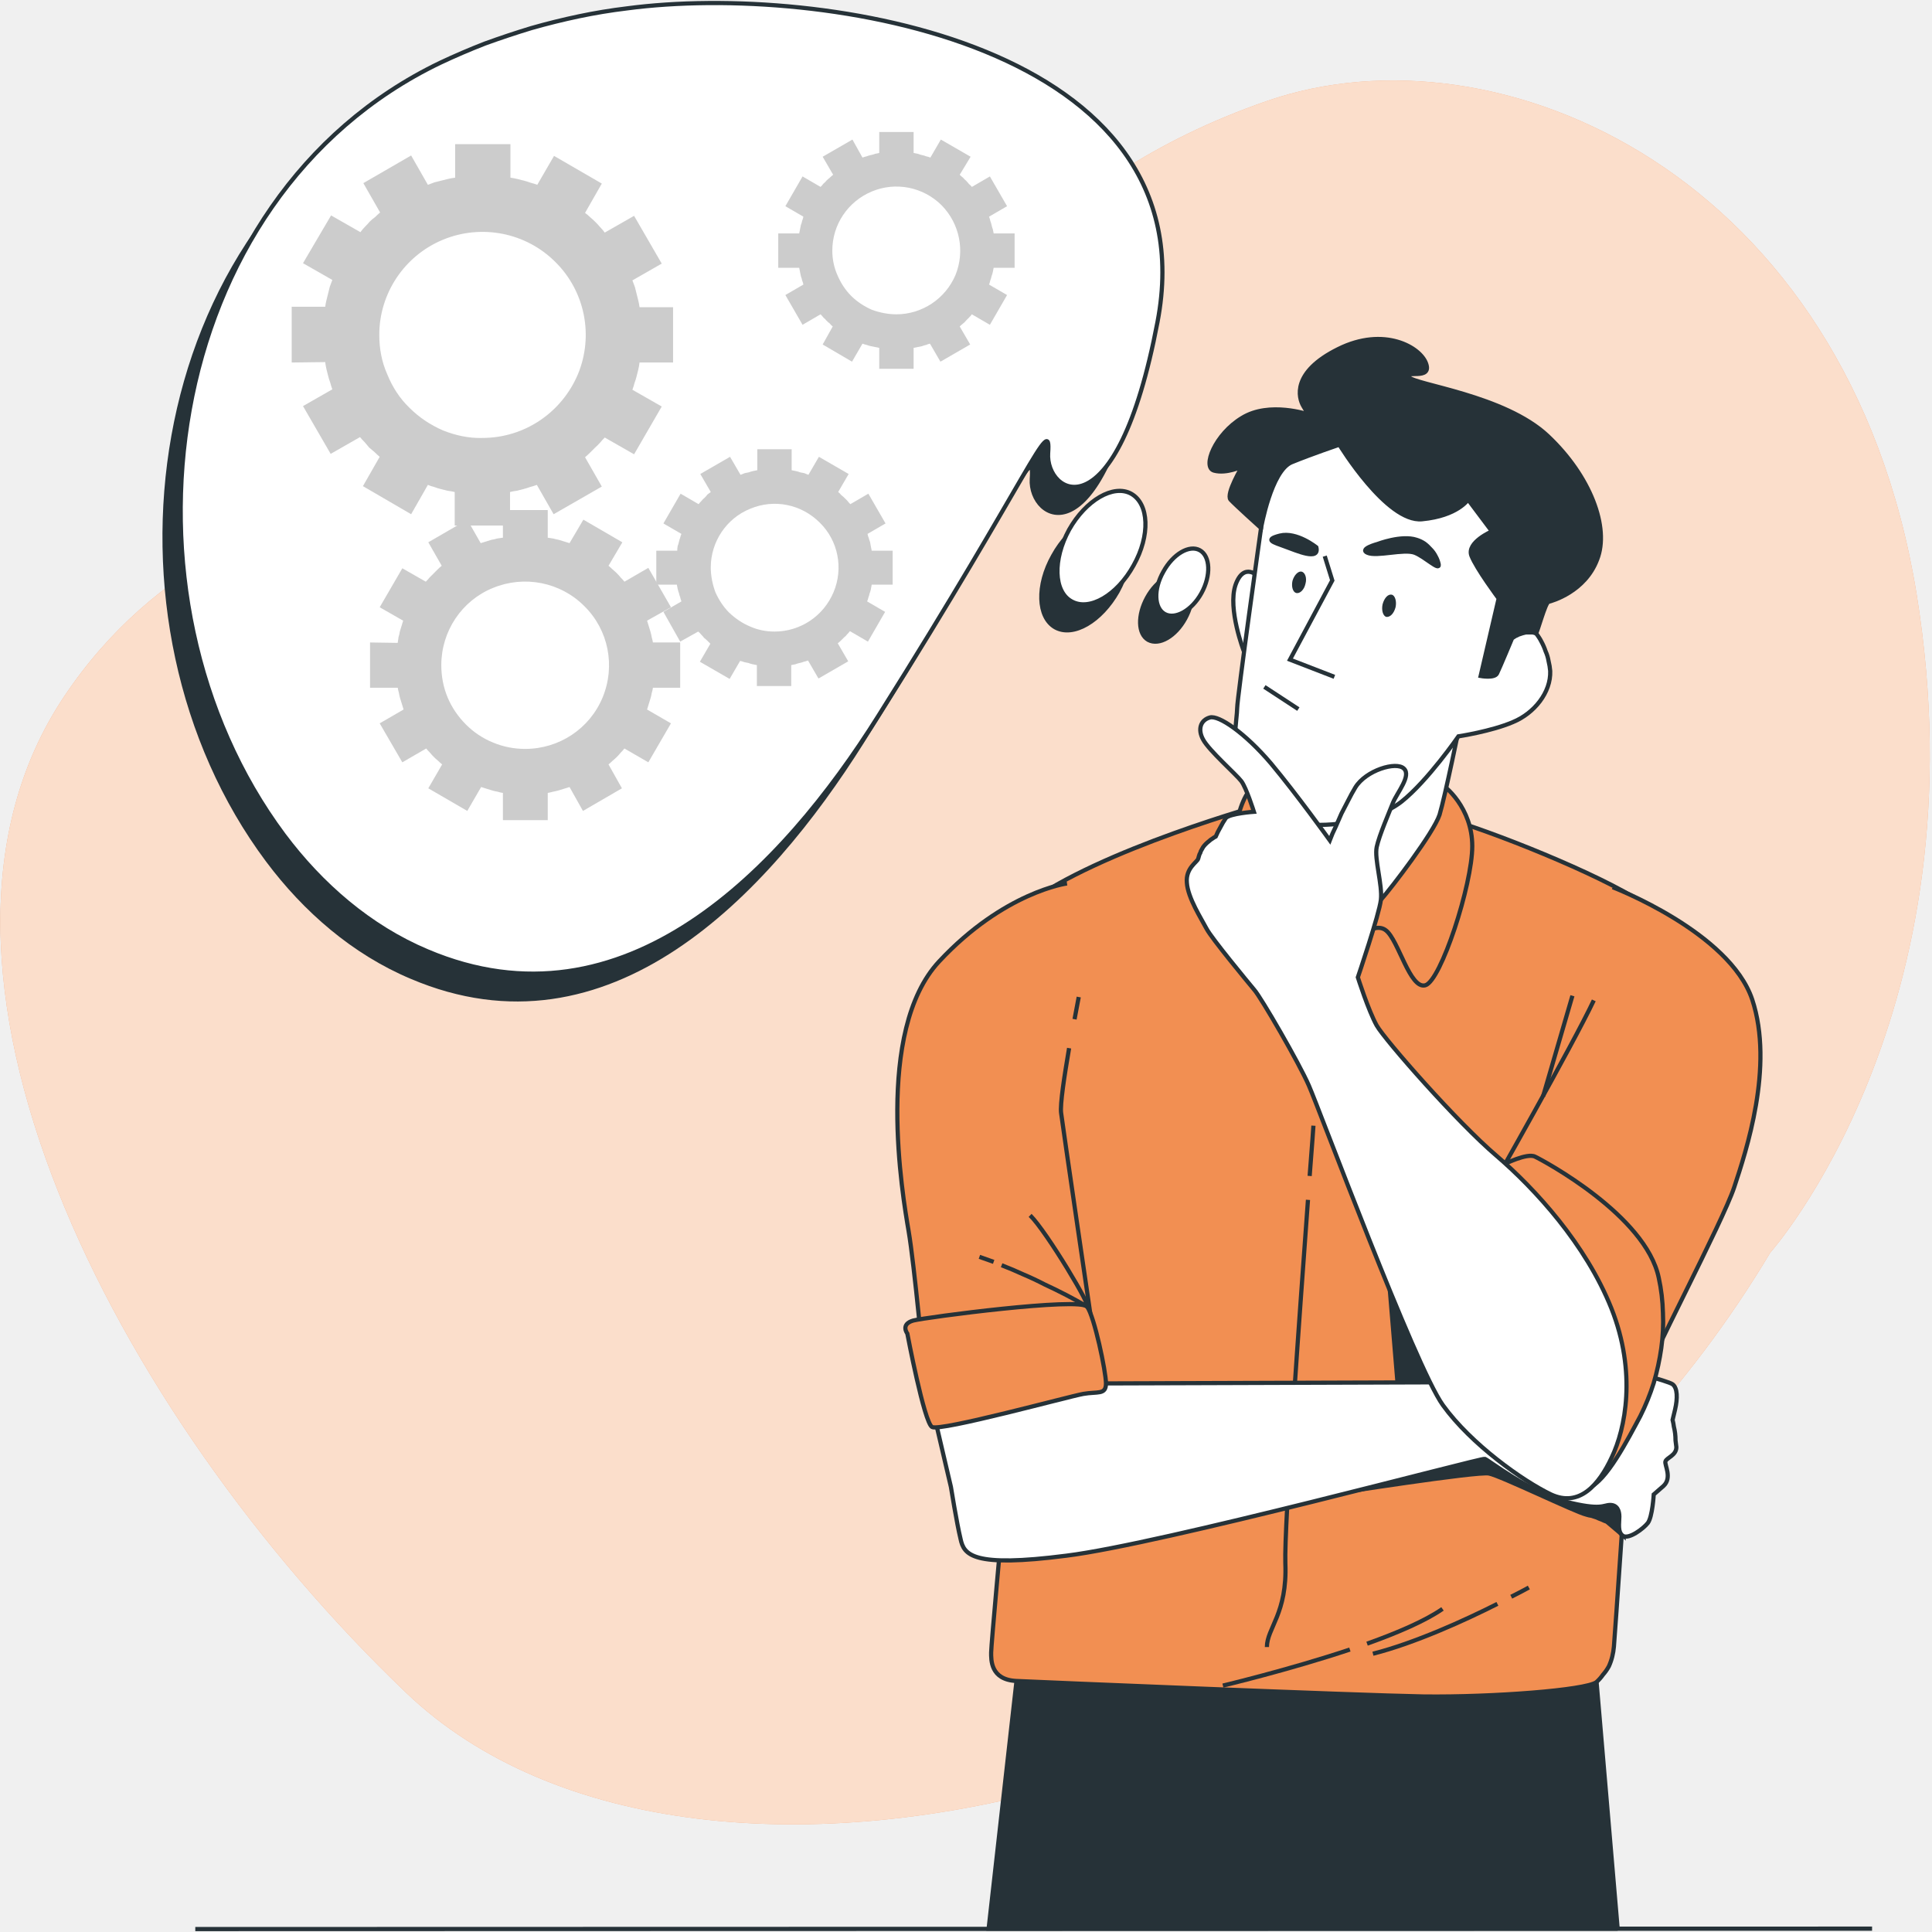
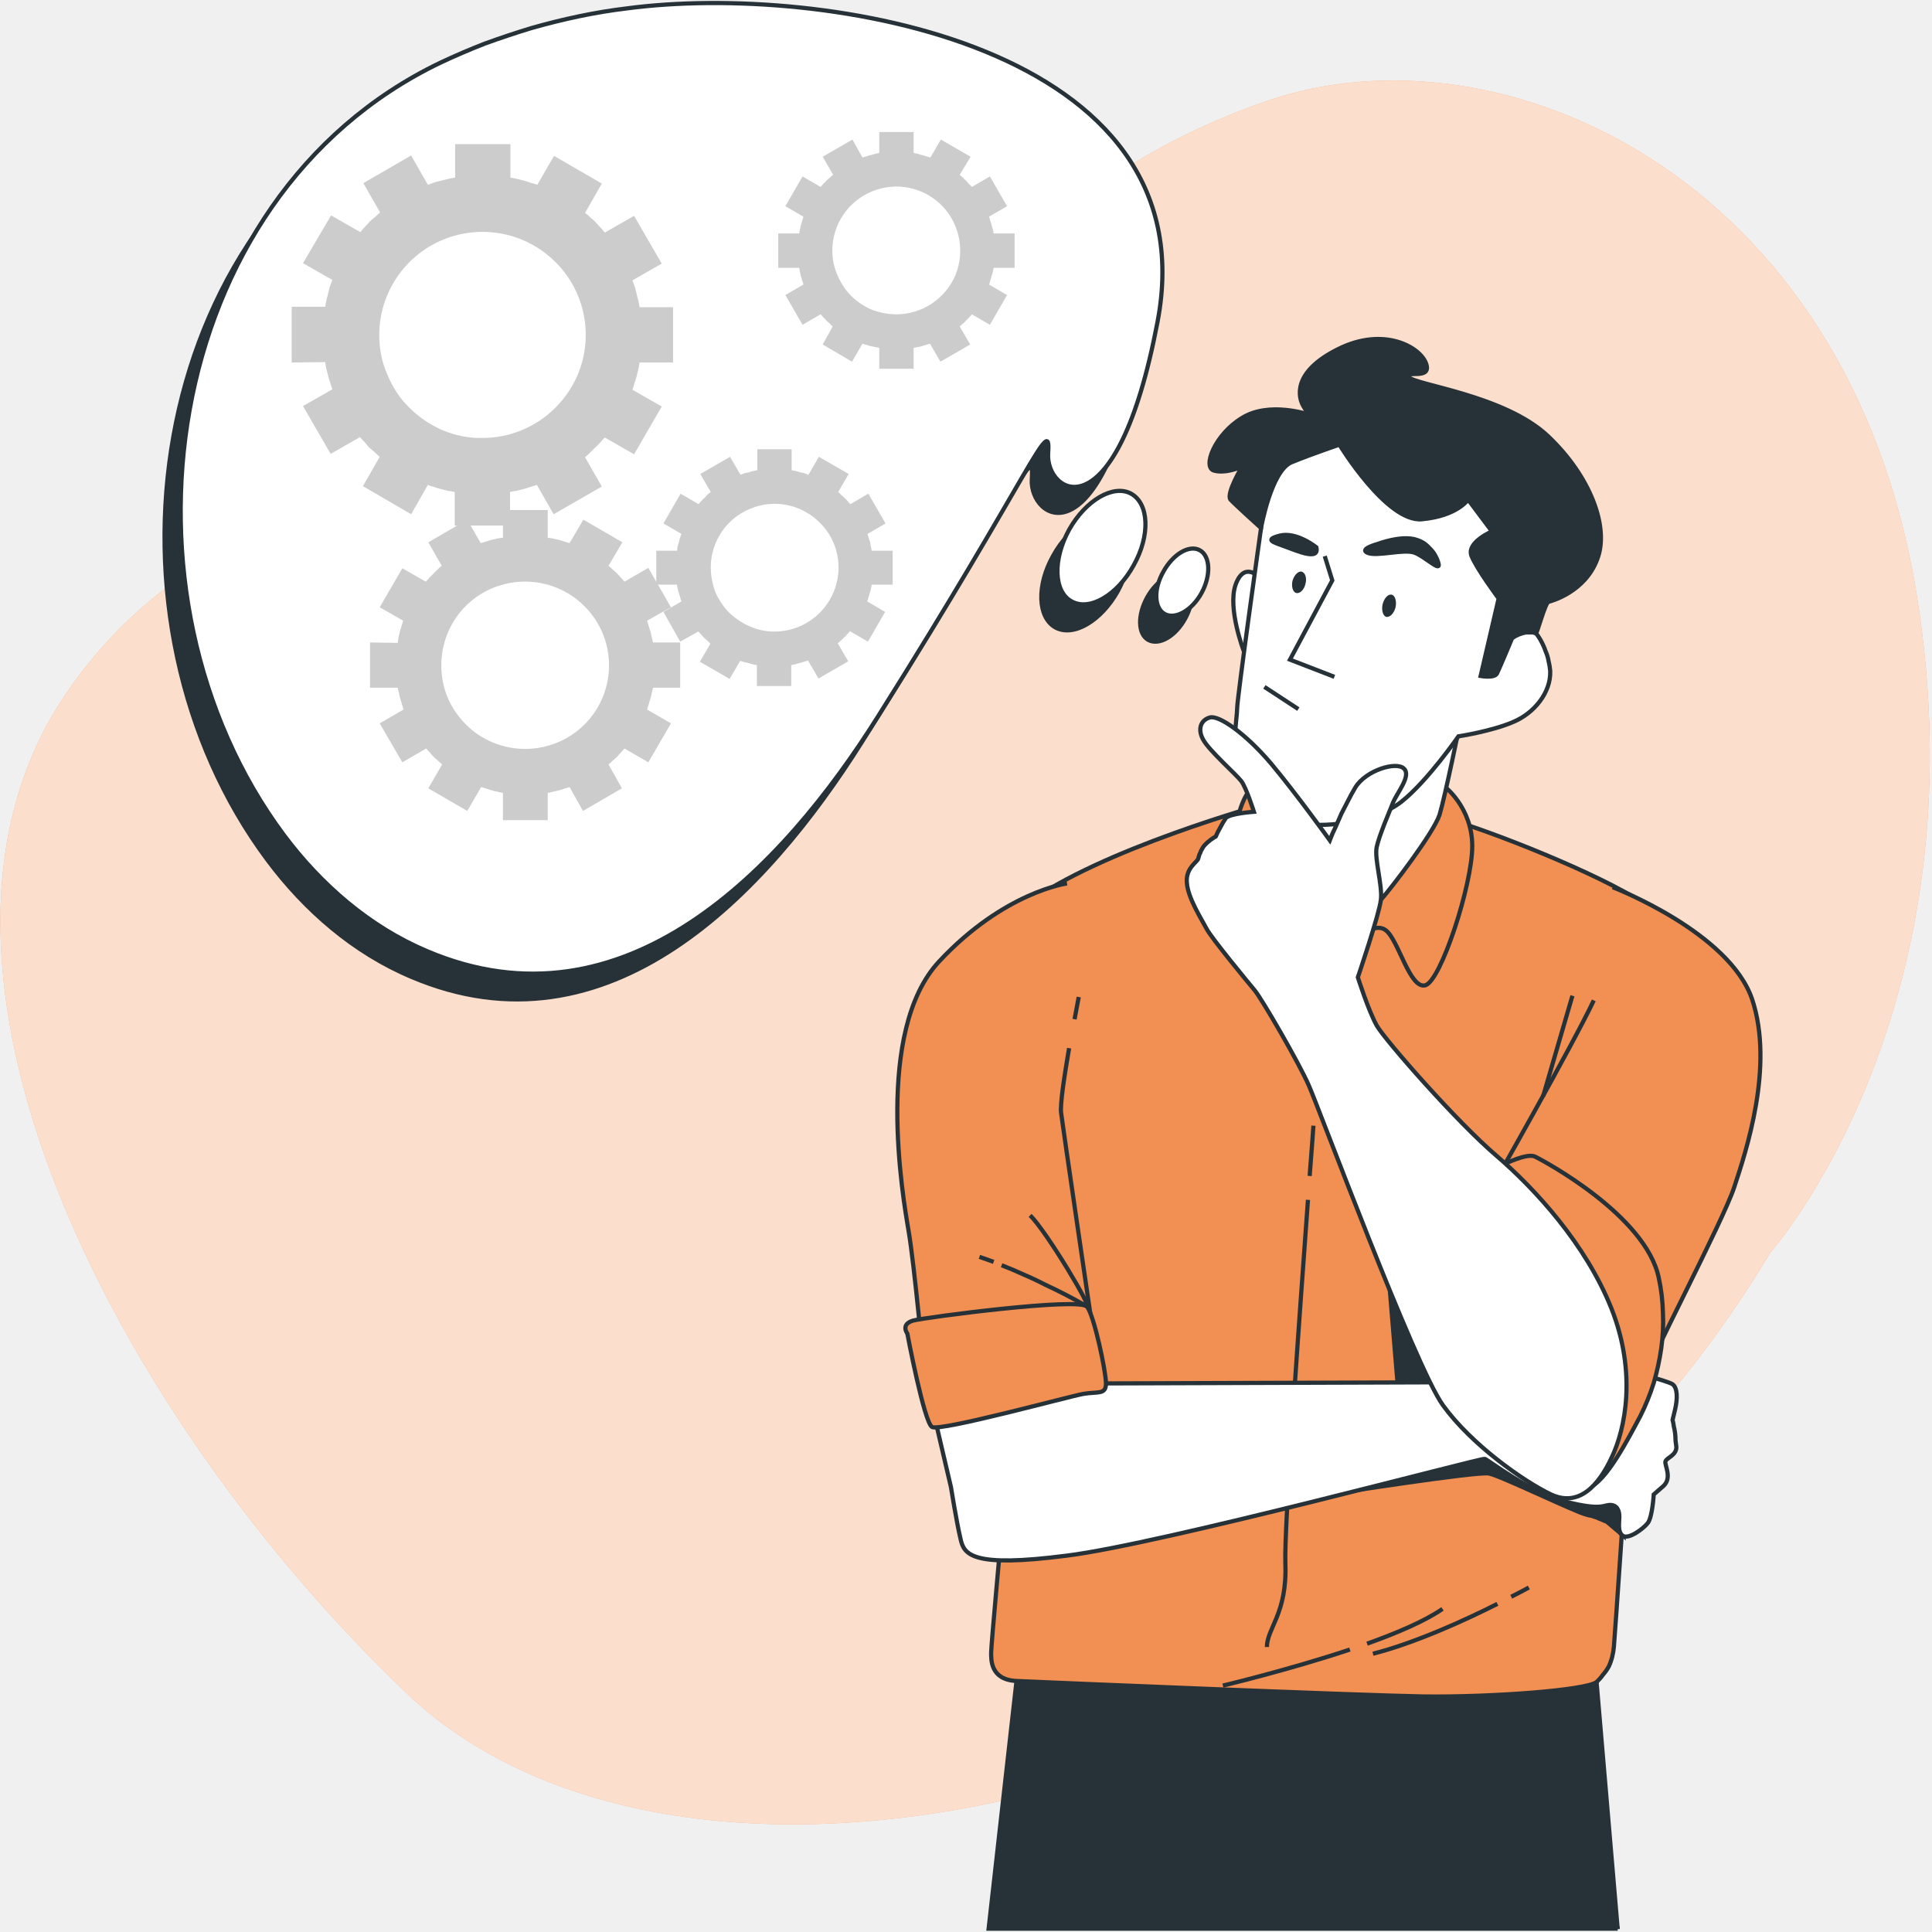
<svg xmlns="http://www.w3.org/2000/svg" version="1.2" viewBox="0 0 461 461" width="461" height="461">
  <style>
		.s0 { fill: #f28f52 } 
		.s1 { opacity: .7;fill: #ffffff } 
- 		.s2 { fill: none;stroke: #263238;stroke-miterlimit:10 } 
- 		.s3 { fill: #263238;stroke: #263238;stroke-miterlimit:10 } 
- 		.s4 { fill: #f28f52;stroke: #263238;stroke-miterlimit:10 } 
+ 		.s2 { fill: #263238;stroke: #263238;stroke-miterlimit:10 } 
+ 		.s3 { fill: #f28f52;stroke: #263238;stroke-miterlimit:10 } 
+ 		.s4 { fill: none;stroke: #263238;stroke-miterlimit:10 } 
		.s5 { fill: #ffffff;stroke: #263238;stroke-miterlimit:10 } 
		.s6 { fill: #263238 } 
		.s7 { fill: #cccccc } 
	</style>
-   <g id="freepik--background-simple--inject-582">
+   <g id="freepik--background-simple--inject-949">
    <path class="s0" d="m422.4 298.9c0 0 51.1-57.4 34.9-157.3-16.3-99.9-99.7-136.7-155-117.5-55.4 19.2-67.9 52.7-113 71.9-45.2 19.1-131.1 6-174 70.2-43 64.3 11.8 170.9 81.6 237.7 69.8 66.8 247.9 24.9 325.5-105z" />
    <path class="s1" d="m422.4 298.9c0 0 51.1-57.4 34.9-157.3-16.3-99.9-99.7-136.7-155-117.5-55.4 19.2-67.9 52.7-113 71.9-45.2 19.1-131.1 6-174 70.2-43 64.3 11.8 170.9 81.6 237.7 69.8 66.8 247.9 24.9 325.5-105z" />
  </g>
-   <g id="freepik--Line--inject-582">
-     <path class="s2" d="m46.6 460.3l400.1-0.1" />
-   </g>
-   <g id="freepik--Character--inject-582">
-     <path class="s3" d="m386 460.3l-5.7-66.7h-136.9l-7.5 66.6h150.1z" />
-     <path class="s4" d="m302.2 191.7c0 0-40 11-57.5 24.2-17.5 13.3-29.6 26.8-26.8 52.4 2.9 25.7 21.2 95.9 21.2 95.9 0 0-2.6 28.4-2.6 30.1 0 1.7-0.2 6.5 6 6.8 6.2 0.3 80.6 3.4 97.2 3.7 16.6 0.2 38.6-1.5 41.2-3.4q0.9-0.8 1.6-1.8 0.8-0.9 1.4-2 0.5-1.1 0.8-2.3 0.3-1.2 0.4-2.4c0.3-3.4 3.1-44.8 3.1-44.8l0.3-18.6c0 0 18.3-60.9 19.4-80.6 1.1-19.7-6.2-26.2-14.4-32.4-8.1-6.2-33.6-16.7-47.3-20.9-13.8-4.1-44-3.9-44-3.9z" />
-     <path fill-rule="evenodd" class="s2" d="m312.1 286.3c-2 27.4-5.7 78-5.4 86.7 0.5 12-4.4 15.5-4.4 20" />
-     <path fill-rule="evenodd" class="s2" d="m313.4 268.6c0 0-0.3 4.6-0.9 12" />
-     <path class="s3" d="m331.3 303.8l2.5 30.2 14.4-1-16.9-29.2z" />
-     <path class="s3" d="m317.7 356.5c0 0 35-5.5 37.6-4.9 2.7 0.5 20.6 9.2 23.2 9.8q0.6 0.2 1.3 0.3 0.6 0.2 1.2 0.4 0.6 0.3 1.2 0.5 0.6 0.3 1.2 0.5l3.9 3.3-1.3-9.9c0 0-5.2-6.4-16.8-11-11.6-4.6-17.4-2-20-1.2-2.6 0.9-31.5 12.2-31.5 12.2z" />
+   <g id="freepik--Character--inject-949">
+     <path fill-rule="evenodd" class="s2" d="m386 460.3l-5.7-66.7h-136.9l-7.5 66.6h150.1z" />
+     <path class="s3" d="m302.2 191.7c0 0-40 11-57.5 24.2-17.5 13.3-29.6 26.8-26.8 52.4 2.9 25.7 21.2 95.9 21.2 95.9 0 0-2.6 28.4-2.6 30.1 0 1.7-0.2 6.5 6 6.8 6.2 0.3 80.6 3.4 97.2 3.7 16.6 0.2 38.6-1.5 41.2-3.4q0.9-0.8 1.6-1.8 0.8-0.9 1.4-2 0.5-1.1 0.8-2.3 0.3-1.2 0.4-2.4c0.3-3.4 3.1-44.8 3.1-44.8l0.3-18.6c0 0 18.3-60.9 19.4-80.6 1.1-19.7-6.2-26.2-14.4-32.4-8.1-6.2-33.6-16.7-47.3-20.9-13.8-4.1-44-3.9-44-3.9z" />
+     <path class="s4" d="m312.1 286.3c-2 27.4-5.7 78-5.4 86.7 0.5 12-4.4 15.5-4.4 20" />
+     <path class="s4" d="m313.4 268.6c0 0-0.3 4.6-0.9 12" />
+     <path fill-rule="evenodd" class="s2" d="m331.3 303.8l2.5 30.2 14.4-1-16.9-29.2z" />
+     <path class="s2" d="m317.7 356.5c0 0 35-5.5 37.6-4.9 2.7 0.5 20.6 9.2 23.2 9.8q0.6 0.2 1.3 0.3 0.6 0.2 1.2 0.4 0.6 0.3 1.2 0.5 0.6 0.3 1.2 0.5l3.9 3.3-1.3-9.9c0 0-5.2-6.4-16.8-11-11.6-4.6-17.4-2-20-1.2-2.6 0.9-31.5 12.2-31.5 12.2z" />
    <path class="s5" d="m263.9 330.1l91-0.3c0 0 29.3-2.8 30.4-3.1 1.1-0.3 12.7 2.8 13.8 3.6 1.2 0.9 1.2 3.4 0.6 6l-0.6 2.5q0.2 0.8 0.3 1.6 0.2 0.8 0.3 1.6 0.1 0.8 0.1 1.7 0.1 0.8 0.2 1.6c0 2-2.3 2.5-2.6 3.4-0.3 0.8 1.7 3.9-0.5 5.9l-2.3 2c0 0-0.3 5.3-1.4 6.8-1.1 1.4-4.5 3.9-5.9 3.1-1.4-0.9-0.9-3.1-0.9-4.6 0-1.4-0.5-2.8-2.2-2.8-1.7 0-2 1.4-10.7-0.8-8.7-2.3-18.3-9.9-19.2-10.2-0.8-0.3-77.2 20.3-99.8 23.1-22.5 2.9-24.5-0.2-25.3-4-0.9-3.7-2.3-12.4-2.3-12.4l-4-17.1z" />
-     <path class="s4" d="m323.1 224.7c-0.1 0 4.7-5 7.6-2.7 3 2.3 5.7 14.1 9.4 13.1 3.7-1 11.2-24 11.2-33.2 0-9.1-6.5-14.6-8-15.1-1.4-0.5-39.3-1-43.8 0.8-4.4 1.7-6.1 17.3-7.9 26.7-1.7 9.4 2.2 11.6 4.7 10.4 2.5-1.2 12.1-5.2 14.4-5.2 2.2 0 12.3 5.2 12.3 5.2z" />
+     <path class="s3" d="m323.1 224.7c-0.1 0 4.7-5 7.6-2.7 3 2.3 5.7 14.1 9.4 13.1 3.7-1 11.2-24 11.2-33.2 0-9.1-6.5-14.6-8-15.1-1.4-0.5-39.3-1-43.8 0.8-4.4 1.7-6.1 17.3-7.9 26.7-1.7 9.4 2.2 11.6 4.7 10.4 2.5-1.2 12.1-5.2 14.4-5.2 2.2 0 12.3 5.2 12.3 5.2z" />
    <path class="s5" d="m348.4 172.5c0 0-3.6 17.6-4.9 21.9-1.4 4.3-11.5 17.5-14 20.3-2.6 2.8-10.1 16.4-12 16.8-2 0.4-7.5-18.2-7.5-18.2 0 0-7.1-12.2-8.5-15.3-1.4-3.2-3.5-12.4-3.5-12.4 0 0 11.6 10 24 7.8 12.4-2.1 18.7-14.6 18.7-14.6z" />
    <path class="s5" d="m300.3 137.6c0 0-3.5-3.7-5.5 2-1.9 5.7 2 15.8 2 15.8z" />
    <path class="s5" d="m300.9 126c0 0-5.7 40.6-5.7 43 0 2.4-1.6 10.2 0.8 15.4 2.4 5.1 9.4 11.4 15.2 12.2 5.7 0.8 16.9-0.4 23.2-5.3 6.3-5 13.6-15.6 13.6-15.6 0 0 7.9-1.2 13-3.4 5.1-2.1 9.1-7.1 8.9-12.2q-0.1-1.2-0.4-2.4-0.2-1.2-0.7-2.3-0.4-1.2-1-2.3-0.5-1-1.3-2l-3-5.6 7.9-14.7c0 0-4.5-8.5-19.1-16.6-14.6-8.1-27.6-10.6-33.7-10.6-6.1 0-13.8 2.5-16 7.5-2.2 4.9-1.7 14.9-1.7 14.9z" />
-     <path class="s3" d="m319.6 106.1c0 0 11.3 18.6 19.7 17.8 8.5-0.8 11-4.7 11-4.7l5.7 7.6c0 0-6.1 2.6-4.9 5.8 1.2 3.1 6.5 10.2 6.5 10.2l-4.3 18.5c0 0 3.3 0.6 3.9-0.6 0.6-1.2 3.6-8.4 3.6-8.4q0.3-0.2 0.6-0.4 0.3-0.2 0.6-0.3 0.3-0.2 0.7-0.3 0.3-0.1 0.6-0.2 0.4-0.1 0.8-0.2 0.4 0 0.8 0 0.4 0 0.8 0 0.4 0.1 0.8 0.2c0.3 0 2.2-7.3 3-7.5 0.8-0.2 8.7-2.4 11.6-10.1 3-7.6-1.6-19.9-11.8-29.5-10.3-9.7-31.9-12.2-33.1-14-1.2-1.8 5.5 0.8 4.1-3.2-1.3-3.9-10-9-21-3.5-11.1 5.5-9.5 11.6-8.3 13.6l1.2 2c0 0-9.3-3.2-15.8 0.8-6.5 3.9-9.6 11.8-6.7 12.6 3 0.8 6.7-1 6.7-1 0 0-3.9 6.5-2.8 7.9 1.2 1.3 7.3 6.8 7.3 6.8 0 0 2.4-13.7 7.3-15.7 4.9-2 11.4-4.2 11.4-4.2z" />
-     <path class="s2" d="m316.1 132.7l1.8 5.8-10.1 18.9 10.6 4.1" />
-     <path class="s3" d="m314.1 130.6c0 0-4.7-3.8-8.7-2.8-3.9 1-1.5 1.6 1.2 2.6 2.8 1 8.3 3.5 7.5 0.2z" />
-     <path class="s3" d="m328.7 129.8c0 0-4.5 1.2-2.4 2.1 2.2 1 8.7-1 11.3 0 2.5 1 5.9 4.4 5.7 2.8q-0.2-1-0.7-1.9-0.5-1-1.2-1.7-0.7-0.8-1.5-1.4-0.9-0.6-1.9-0.9c-3.6-1.2-9.3 1-9.3 1z" />
+     <path class="s2" d="m319.6 106.1c0 0 11.3 18.6 19.7 17.8 8.5-0.8 11-4.7 11-4.7l5.7 7.6c0 0-6.1 2.6-4.9 5.8 1.2 3.1 6.5 10.2 6.5 10.2l-4.3 18.5c0 0 3.3 0.6 3.9-0.6 0.6-1.2 3.6-8.4 3.6-8.4q0.3-0.2 0.6-0.4 0.3-0.2 0.6-0.3 0.3-0.2 0.7-0.3 0.3-0.1 0.6-0.2 0.4-0.1 0.8-0.2 0.4 0 0.8 0 0.4 0 0.8 0 0.4 0.1 0.8 0.2c0.3 0 2.2-7.3 3-7.5 0.8-0.2 8.7-2.4 11.6-10.1 3-7.6-1.6-19.9-11.8-29.5-10.3-9.7-31.9-12.2-33.1-14-1.2-1.8 5.5 0.8 4.1-3.2-1.3-3.9-10-9-21-3.5-11.1 5.5-9.5 11.6-8.3 13.6l1.2 2c0 0-9.3-3.2-15.8 0.8-6.5 3.9-9.6 11.8-6.7 12.6 3 0.8 6.7-1 6.7-1 0 0-3.9 6.5-2.8 7.9 1.2 1.3 7.3 6.8 7.3 6.8 0 0 2.4-13.7 7.3-15.7 4.9-2 11.4-4.2 11.4-4.2z" />
+     <path fill-rule="evenodd" class="s4" d="m316.1 132.7l1.8 5.8-10.1 18.9 10.6 4.1" />
+     <path class="s2" d="m314.1 130.6c0 0-4.7-3.8-8.7-2.8-3.9 1-1.5 1.6 1.2 2.6 2.8 1 8.3 3.5 7.5 0.2z" />
+     <path class="s2" d="m328.7 129.8c0 0-4.5 1.2-2.4 2.1 2.2 1 8.7-1 11.3 0 2.5 1 5.9 4.4 5.7 2.8q-0.2-1-0.7-1.9-0.5-1-1.2-1.7-0.7-0.8-1.5-1.4-0.9-0.6-1.9-0.9c-3.6-1.2-9.3 1-9.3 1z" />
    <path class="s6" d="m311.5 139.3c-0.3 1.4-1.3 2.4-2.2 2.2-0.8-0.2-1.2-1.5-0.9-2.9 0.4-1.4 1.4-2.4 2.2-2.2 0.8 0.2 1.3 1.5 0.9 2.9z" />
    <path class="s6" d="m333 144.9c-0.4 1.5-1.3 2.4-2.2 2.3-0.8-0.2-1.2-1.6-0.9-3 0.4-1.5 1.3-2.5 2.2-2.3 0.8 0.2 1.2 1.6 0.9 3z" />
-     <path class="s2" d="m301.7 163.9l8.1 5.3" />
-     <path class="s4" d="m384.8 211.7c0 0 27.9 10.7 33.3 26.8 5.3 16-1.5 36.3-4.3 44.8-2.8 8.4-20.3 41.4-23.1 49.3-2.8 7.9-7 17.5-7 17.5 0 0-4-23.7-14.7-38.3-10.7-14.7-13.3-28-13.3-28 0 0 19.5-34.3 24.6-45.1" />
-     <path class="s4" d="m358.7 277.9c0 0 5.7-2.9 7.6-1.9 1.9 0.9 26.4 14 29.5 28.9q0.9 4.1 1 8.4 0.2 4.2-0.4 8.4-0.6 4.2-1.8 8.3-1.3 4.1-3.2 7.9c-2.9 5.4-8.2 15.8-12.4 17.1-4.1 1.3-7.6-32.7-16.1-50.4-8.6-17.8-4.2-26.7-4.2-26.7z" />
-     <path fill-rule="evenodd" class="s2" d="m368.2 261.6c0 0 5-17.2 7-24" />
+     <path fill-rule="evenodd" class="s4" d="m301.7 163.9l8.1 5.3" />
+     <path class="s3" d="m384.8 211.7c0 0 27.9 10.7 33.3 26.8 5.3 16-1.5 36.3-4.3 44.8-2.8 8.4-20.3 41.4-23.1 49.3-2.8 7.9-7 17.5-7 17.5 0 0-4-23.7-14.7-38.3-10.7-14.7-13.3-28-13.3-28 0 0 19.5-34.3 24.6-45.1" />
+     <path class="s3" d="m358.7 277.9c0 0 5.7-2.9 7.6-1.9 1.9 0.9 26.4 14 29.5 28.9q0.9 4.1 1 8.4 0.2 4.2-0.4 8.4-0.6 4.2-1.8 8.3-1.3 4.1-3.2 7.9c-2.9 5.4-8.2 15.8-12.4 17.1-4.1 1.3-7.6-32.7-16.1-50.4-8.6-17.8-4.2-26.7-4.2-26.7z" />
+     <path class="s4" d="m368.2 261.6c0 0 5-17.2 7-24" />
    <path class="s5" d="m317.3 200.5c0 0-7.9-11-14-18.3-6.2-7.3-12.5-11.6-14.6-11-2.2 0.6-3 2.8-1.6 5.3 1.4 2.6 7.9 8.3 9.1 9.9 1.2 1.6 3 7.3 3 7.3 0 0-5.7 0.4-6.7 1.5q-0.4 0.6-0.7 1.1-0.3 0.5-0.6 1.1-0.3 0.5-0.6 1.1-0.2 0.5-0.5 1.1-0.4 0.2-0.8 0.5-0.5 0.3-0.8 0.6-0.4 0.3-0.8 0.7-0.3 0.3-0.6 0.7-0.2 0.3-0.4 0.7-0.2 0.3-0.3 0.7-0.2 0.3-0.3 0.7-0.1 0.3-0.2 0.7c-0.2 0.8-3 2.2-2.7 5.7 0.2 3.6 3.5 8.7 4.7 11 1.2 2.3 9.9 12.8 11.4 14.6 1.6 1.8 10.7 17.5 13 22.8 2.4 5.4 25.3 67 32 76.3 6.7 9.3 19.1 18.1 25.8 21.3 6.7 3.1 11.4-2.2 14.5-8.9 3.2-6.7 6-20.1-0.1-35.5-6.1-15.3-18.2-28.5-27.4-36.4-9.3-7.9-26.6-27.6-28.6-31.1-2-3.6-4.5-11.5-4.5-11.5 0 0 5.1-15 5.5-18.5 0.4-3.5-1.6-9.8-1-12.6 0.6-2.8 3-8.3 3.9-10.6 1-2.4 4.4-6.4 2.6-8.1-1.8-1.8-9.1 0.4-11.6 4.5q-0.9 1.5-1.7 3.1-0.8 1.5-1.6 3.1-0.7 1.6-1.4 3.2-0.8 1.6-1.4 3.2z" />
-     <path class="s4" d="m256.4 243.2c0.6-3.1 1-5.3 1-5.3" />
-     <path class="s4" d="m254.6 210.8c0 0-15 2-30.5 18.6-15.5 16.6-8.7 56.1-7.3 64.3 1.4 8.2 3.7 33.3 3.7 33.3l39.7-13.3c0 0-6.5-44.2-7-48.1-0.3-2 0.8-9 1.9-15.5" />
-     <path class="s4" d="m216.5 318.2c0 0 4 21.2 5.9 22.3 2 1.1 32.7-7.3 36.1-7.9 3.4-0.6 5.4 0.3 5.4-2.5 0-2.8-2.8-16.1-4.5-18.3-1.7-2.3-38.4 2.5-41.5 3.3-3.1 0.9-1.4 3.1-1.4 3.1z" />
-     <path fill-rule="evenodd" class="s2" d="m239 301.9q2.6 1 5.2 2.2 2.6 1.1 5.1 2.4 2.6 1.2 5.1 2.5 2.5 1.3 4.9 2.7c1.7 1-9.6-17.9-13.5-21.7" />
-     <path fill-rule="evenodd" class="s2" d="m233.7 299.9q1.7 0.6 3.4 1.2" />
-     <path fill-rule="evenodd" class="s2" d="m326.2 392.2c7.3-2.6 14-5.5 18-8.3" />
-     <path fill-rule="evenodd" class="s2" d="m291.8 402.2c0 0 15.6-3.7 30.3-8.6" />
-     <path fill-rule="evenodd" class="s2" d="m357.3 382.7c-7.7 3.9-19.8 9.4-29.7 11.9" />
-     <path fill-rule="evenodd" class="s2" d="m364.8 378.8c0 0-1.6 0.9-4.2 2.2" />
+     <path class="s3" d="m256.4 243.2c0.6-3.1 1-5.3 1-5.3" />
+     <path class="s3" d="m254.6 210.8c0 0-15 2-30.5 18.6-15.5 16.6-8.7 56.1-7.3 64.3 1.4 8.2 3.7 33.3 3.7 33.3l39.7-13.3c0 0-6.5-44.2-7-48.1-0.3-2 0.8-9 1.9-15.5" />
+     <path class="s3" d="m216.5 318.2c0 0 4 21.2 5.9 22.3 2 1.1 32.7-7.3 36.1-7.9 3.4-0.6 5.4 0.3 5.4-2.5 0-2.8-2.8-16.1-4.5-18.3-1.7-2.3-38.4 2.5-41.5 3.3-3.1 0.9-1.4 3.1-1.4 3.1z" />
+     <path class="s4" d="m239 301.9q2.6 1 5.2 2.2 2.6 1.1 5.1 2.4 2.6 1.2 5.1 2.5 2.5 1.3 4.9 2.7c1.7 1-9.6-17.9-13.5-21.7" />
+     <path class="s4" d="m233.7 299.9q1.7 0.6 3.4 1.2" />
+     <path class="s4" d="m326.2 392.2c7.3-2.6 14-5.5 18-8.3" />
+     <path class="s4" d="m291.8 402.2c0 0 15.6-3.7 30.3-8.6" />
+     <path class="s4" d="m357.3 382.7c-7.7 3.9-19.8 9.4-29.7 11.9" />
+     <path class="s4" d="m364.8 378.8c0 0-1.6 0.9-4.2 2.2" />
  </g>
-   <g id="freepik--speech-bubble--inject-582">
-     <path class="s3" d="m101.1 21.1c-67 32.4-79.8 127.2-37.2 184.2 8.9 11.9 20.5 22 34.3 27.8 47 20 84.6-19.7 107.5-56.1 36.6-58.1 41.2-72.5 40.5-62.7-0.6 9.8 16.4 20.3 26.2-31.3 12.5-66-79.9-81-126.6-74.8q-5.8 0.8-11.5 1.9-5.8 1.2-11.4 2.8-5.6 1.6-11 3.7-5.5 2.1-10.8 4.5z" />
-     <path class="s3" d="m266.7 141.1c-4 7.1-10.6 11-14.9 8.6-4.2-2.4-4.5-10-0.5-17.1 3.9-7.1 10.5-11 14.8-8.6 4.3 2.4 4.5 10 0.6 17.1z" />
-     <path class="s3" d="m273.7 142.6c-2.3 4.2-2.2 8.7 0.3 10.1 2.6 1.4 6.5-0.9 8.8-5.1 2.3-4.2 2.2-8.7-0.3-10.1-2.6-1.4-6.5 0.9-8.8 5.1z" />
+   <g id="freepik--speech-bubble--inject-949">
+     <path class="s2" d="m101.1 21.1c-67 32.4-79.8 127.2-37.2 184.2 8.9 11.9 20.5 22 34.3 27.8 47 20 84.6-19.7 107.5-56.1 36.6-58.1 41.2-72.5 40.5-62.7-0.6 9.8 16.4 20.3 26.2-31.3 12.5-66-79.9-81-126.6-74.8q-5.8 0.8-11.5 1.9-5.8 1.2-11.4 2.8-5.6 1.6-11 3.7-5.5 2.1-10.8 4.5z" />
+     <path fill-rule="evenodd" class="s2" d="m266.7 141.1c-4 7.1-10.6 11-14.9 8.6-4.2-2.4-4.5-10-0.5-17.1 3.9-7.1 10.5-11 14.8-8.6 4.3 2.4 4.5 10 0.6 17.1z" />
+     <path class="s2" d="m273.7 142.6c-2.3 4.2-2.2 8.7 0.3 10.1 2.6 1.4 6.5-0.9 8.8-5.1 2.3-4.2 2.2-8.7-0.3-10.1-2.6-1.4-6.5 0.9-8.8 5.1z" />
    <path class="s5" d="m105 15c-67.1 32.3-79.8 127.1-37.3 184.2 8.9 11.9 20.5 22 34.3 27.8 47 19.9 84.7-19.7 107.6-56.2 36.6-58.1 41.2-72.5 40.5-62.7-0.7 9.8 16.3 20.3 26.1-31.3 12.6-66-79.8-81-126.6-74.8q-5.8 0.7-11.5 1.9-5.7 1.2-11.3 2.8-5.6 1.7-11.1 3.7-5.4 2.1-10.7 4.6z" />
    <path class="s5" d="m255.1 126.4c-3.9 7.1-3.7 14.8 0.6 17.1 4.3 2.4 10.9-1.5 14.8-8.6 4-7.1 3.7-14.7-0.6-17.1-4.2-2.3-10.8 1.5-14.8 8.6z" />
    <path class="s5" d="m277.6 136.4c-2.4 4.2-2.2 8.7 0.3 10.1 2.5 1.4 6.5-0.8 8.8-5 2.3-4.2 2.1-8.8-0.4-10.2-2.5-1.4-6.4 0.9-8.7 5.1z" />
  </g>
-   <g id="freepik--Gears--inject-582">
-     <path fill-rule="evenodd" class="s7" d="m69.6 86.5v-13.3h8q0.1-0.8 0.3-1.6 0.2-0.8 0.4-1.6 0.2-0.8 0.4-1.6 0.3-0.8 0.6-1.6l-7-4 6.7-11.4 7 4q0.5-0.7 1.1-1.3 0.6-0.6 1.1-1.2 0.6-0.6 1.3-1.1 0.6-0.6 1.2-1.1l-4-7 11.4-6.6 4 7q0.8-0.3 1.6-0.6 0.8-0.2 1.6-0.4 0.8-0.2 1.6-0.4 0.8-0.2 1.7-0.3v-8h13.2v8q0.8 0.1 1.6 0.3 0.8 0.2 1.6 0.4 0.8 0.2 1.6 0.5 0.8 0.2 1.6 0.5l4-6.9 11.4 6.6-4 7q0.7 0.5 1.3 1.1 0.6 0.5 1.2 1.1 0.6 0.6 1.1 1.2 0.6 0.6 1.1 1.3l7-4 6.6 11.4-7 4q0.3 0.8 0.6 1.6 0.2 0.8 0.4 1.6 0.2 0.8 0.4 1.6 0.2 0.8 0.3 1.6h8v13.2h-8q-0.1 0.9-0.3 1.7-0.2 0.8-0.4 1.6-0.2 0.8-0.5 1.6-0.2 0.8-0.5 1.6l7 4-6.6 11.4-7-4q-0.6 0.6-1.1 1.2-0.6 0.7-1.2 1.2-0.6 0.6-1.2 1.2-0.6 0.6-1.2 1.1l4 7-11.5 6.6-4-7q-0.8 0.3-1.6 0.5-0.8 0.3-1.6 0.5-0.8 0.2-1.6 0.4-0.8 0.1-1.6 0.3v8h-13.2v-8q-0.8-0.2-1.7-0.3-0.8-0.2-1.6-0.4-0.8-0.2-1.6-0.5-0.8-0.2-1.5-0.5l-4 7-11.5-6.7 4-7q-0.6-0.5-1.2-1.1-0.7-0.6-1.3-1.1-0.5-0.6-1.1-1.3-0.6-0.6-1.1-1.2l-7 4-6.6-11.4 7-4q-0.3-0.8-0.5-1.6-0.3-0.8-0.5-1.6-0.2-0.8-0.4-1.6-0.2-0.8-0.3-1.7zm45.5 18c10 0 18.9-6 22.8-15.2 3.8-9.2 1.7-19.8-5.4-26.8-7-7-17.6-9.1-26.8-5.3-9.2 3.8-15.2 12.8-15.2 22.7 0 3.3 0.6 6.5 1.9 9.4 1.2 3 3 5.8 5.3 8 2.3 2.3 5 4.1 8 5.4 3 1.2 6.2 1.9 9.4 1.8z" />
-     <path fill-rule="evenodd" class="s7" d="m88.3 164.1v-10.8l6.6 0.1q0.1-0.7 0.2-1.4 0.2-0.6 0.3-1.3 0.2-0.6 0.4-1.3 0.2-0.6 0.4-1.3l-5.6-3.2 5.4-9.3 5.6 3.2q0.5-0.5 0.9-1 0.5-0.5 1-1 0.4-0.4 0.9-0.9 0.5-0.5 1-0.9l-3.2-5.6 9.3-5.4 3.2 5.6q0.7-0.2 1.3-0.4 0.7-0.2 1.3-0.4 0.7-0.1 1.3-0.3 0.7-0.1 1.4-0.2v-6.6h10.7v6.6q0.7 0.1 1.3 0.2 0.7 0.2 1.3 0.3 0.7 0.2 1.3 0.4 0.7 0.2 1.3 0.4l3.3-5.6 9.3 5.4-3.3 5.6q0.5 0.4 1 0.9 0.5 0.4 1 0.9 0.5 0.5 0.9 1 0.5 0.5 0.9 1l5.7-3.3 5.4 9.4-5.7 3.2q0.2 0.7 0.4 1.3 0.2 0.6 0.4 1.3 0.2 0.7 0.3 1.3 0.2 0.7 0.3 1.3h6.5v10.8h-6.5q-0.1 0.7-0.3 1.3-0.1 0.7-0.3 1.3-0.2 0.7-0.4 1.3-0.2 0.7-0.4 1.3l5.7 3.3-5.4 9.3-5.7-3.3q-0.4 0.5-0.9 1-0.4 0.5-0.9 1-0.5 0.5-1 0.9-0.5 0.5-1 0.9l3.2 5.7-9.3 5.4-3.2-5.7q-0.7 0.2-1.3 0.4-0.6 0.2-1.3 0.4-0.7 0.2-1.3 0.3-0.7 0.2-1.3 0.3v6.5h-10.7v-6.5q-0.7-0.1-1.3-0.3-0.7-0.1-1.3-0.3-0.7-0.2-1.3-0.4-0.7-0.2-1.3-0.4l-3.3 5.7-9.3-5.4 3.3-5.7q-0.5-0.4-1-0.9-0.5-0.4-1-0.9-0.5-0.5-0.9-1-0.5-0.5-0.9-1l-5.7 3.3-5.4-9.3 5.7-3.3q-0.2-0.6-0.4-1.3-0.2-0.6-0.4-1.3-0.2-0.6-0.3-1.3-0.2-0.7-0.3-1.3zm37 14.6c8.1 0 15.4-4.8 18.5-12.3 3.1-7.5 1.4-16.1-4.4-21.8-5.7-5.7-14.3-7.4-21.8-4.3-7.4 3-12.3 10.3-12.3 18.4 0 2.7 0.5 5.3 1.5 7.7 1 2.4 2.5 4.6 4.4 6.5 1.8 1.8 4 3.3 6.5 4.3 2.4 1 5 1.5 7.6 1.5z" />
-     <path fill-rule="evenodd" class="s7" d="m156.6 139.5v-8.1h5q0-0.6 0.1-1.1 0.2-0.5 0.3-1 0.1-0.5 0.3-1 0.1-0.5 0.3-0.9l-4.3-2.5 4.1-7.1 4.3 2.5q0.3-0.4 0.7-0.8 0.3-0.4 0.7-0.7 0.4-0.4 0.7-0.8 0.4-0.3 0.8-0.6l-2.5-4.3 7.1-4.1 2.5 4.3q0.5-0.2 1-0.4 0.5-0.1 1-0.2 0.5-0.2 1-0.3 0.5-0.1 1-0.2v-5h8.2v5q0.5 0.1 1 0.2 0.5 0.1 1 0.3 0.5 0.1 1 0.2 0.5 0.2 1 0.4l2.5-4.3 7.1 4.1-2.5 4.3q0.4 0.3 0.7 0.7 0.4 0.3 0.8 0.7 0.3 0.3 0.7 0.7 0.3 0.4 0.7 0.8l4.3-2.5 4.1 7.1-4.3 2.5q0.1 0.5 0.3 1 0.1 0.4 0.3 0.9 0.1 0.5 0.2 1.1 0.1 0.5 0.2 1h5v8.1h-5q-0.1 0.6-0.2 1.1-0.1 0.5-0.3 1-0.1 0.5-0.3 1-0.1 0.5-0.3 0.9l4.3 2.5-4.1 7.1-4.3-2.5q-0.3 0.4-0.7 0.8-0.3 0.4-0.7 0.7-0.4 0.4-0.7 0.7-0.4 0.4-0.8 0.7l2.5 4.3-7.1 4.1-2.5-4.3q-0.5 0.2-1 0.3-0.5 0.2-1 0.3-0.5 0.1-1 0.3-0.5 0.1-1 0.2v5h-8.2v-5q-0.5-0.1-1-0.2-0.5-0.1-1-0.3-0.5-0.1-1-0.2-0.5-0.2-1-0.3l-2.5 4.3-7.1-4.1 2.5-4.3q-0.4-0.4-0.7-0.7-0.4-0.4-0.8-0.7-0.3-0.4-0.7-0.8-0.3-0.4-0.7-0.7l-4.3 2.4-4-7.1 4.3-2.5q-0.2-0.5-0.3-1-0.2-0.5-0.3-1-0.2-0.5-0.3-1-0.1-0.5-0.2-1zm28.2 11.2c6.2 0 11.7-3.7 14.1-9.4 2.4-5.7 1.1-12.3-3.3-16.6-4.4-4.4-10.9-5.7-16.6-3.3-5.7 2.3-9.4 7.9-9.4 14 0 2 0.4 4 1.1 5.9 0.8 1.8 1.9 3.5 3.3 4.9 1.5 1.4 3.1 2.5 5 3.3 1.8 0.8 3.8 1.2 5.8 1.2z" />
-     <path fill-rule="evenodd" class="s7" d="m185.7 63.9v-8.2h5q0.1-0.5 0.2-1 0.1-0.5 0.2-1 0.2-0.5 0.3-1 0.2-0.5 0.3-1l-4.3-2.5 4.1-7.1 4.3 2.5q0.4-0.4 0.7-0.8 0.4-0.3 0.7-0.7 0.4-0.4 0.8-0.7 0.4-0.4 0.8-0.7l-2.5-4.3 7.1-4.1 2.4 4.3q0.5-0.2 1-0.3 0.5-0.2 1-0.3 0.5-0.1 1-0.3 0.5-0.1 1-0.2v-5h8.2v5q0.5 0.1 1 0.2 0.5 0.2 1 0.3 0.5 0.1 1 0.3 0.5 0.1 1 0.3l2.5-4.3 7.1 4.1-2.6 4.3q0.4 0.4 0.8 0.7 0.3 0.4 0.7 0.7 0.4 0.4 0.7 0.8 0.4 0.3 0.7 0.7l4.3-2.5 4.1 7.1-4.3 2.5q0.2 0.5 0.3 1 0.2 0.5 0.3 1 0.1 0.5 0.3 1 0.1 0.5 0.2 1h5v8.2h-5q-0.1 0.5-0.2 1-0.1 0.5-0.3 1-0.1 0.5-0.3 1-0.1 0.5-0.3 1l4.3 2.5-4.1 7.1-4.3-2.5q-0.3 0.4-0.7 0.8-0.3 0.3-0.7 0.7-0.3 0.4-0.7 0.7-0.4 0.3-0.8 0.7l2.5 4.3-7.1 4.1-2.5-4.3q-0.5 0.1-0.9 0.3-0.5 0.1-1 0.3-0.5 0.1-1 0.2-0.5 0.1-1 0.2v5h-8.2v-5q-0.5-0.1-1-0.2-0.5-0.1-1-0.2-0.5-0.1-1-0.3-0.5-0.1-1-0.3l-2.5 4.3-7-4.1 2.4-4.3q-0.4-0.3-0.7-0.7-0.4-0.3-0.8-0.7-0.3-0.4-0.7-0.7-0.3-0.4-0.7-0.8l-4.3 2.5-4.1-7.1 4.3-2.5q-0.1-0.5-0.3-1-0.1-0.5-0.3-1-0.1-0.5-0.2-1-0.1-0.5-0.2-1zm28.2 11.1c6.1 0 11.7-3.7 14.1-9.4 2.3-5.7 1-12.2-3.3-16.6-4.4-4.4-11-5.7-16.7-3.3-5.7 2.4-9.4 7.9-9.4 14.1 0 2 0.4 4 1.2 5.8 0.8 1.9 1.9 3.6 3.3 5 1.4 1.4 3.1 2.5 4.9 3.3 1.9 0.7 3.9 1.1 5.9 1.1z" />
+   <g id="freepik--Gears--inject-949">
+     <path class="s7" d="m69.6 86.5v-13.3h8q0.1-0.8 0.3-1.6 0.2-0.8 0.4-1.6 0.2-0.8 0.4-1.6 0.3-0.8 0.6-1.6l-7-4 6.7-11.4 7 4q0.5-0.7 1.1-1.3 0.6-0.6 1.1-1.2 0.6-0.6 1.3-1.1 0.6-0.6 1.2-1.1l-4-7 11.4-6.6 4 7q0.8-0.3 1.6-0.6 0.8-0.2 1.6-0.4 0.8-0.2 1.6-0.4 0.8-0.2 1.7-0.3v-8h13.2v8q0.8 0.1 1.6 0.3 0.8 0.2 1.6 0.4 0.8 0.2 1.6 0.5 0.8 0.2 1.6 0.5l4-6.9 11.4 6.6-4 7q0.7 0.5 1.3 1.1 0.6 0.5 1.2 1.1 0.6 0.6 1.1 1.2 0.6 0.6 1.1 1.3l7-4 6.6 11.4-7 4q0.3 0.8 0.6 1.6 0.2 0.8 0.4 1.6 0.2 0.8 0.4 1.6 0.2 0.8 0.3 1.6h8v13.2h-8q-0.1 0.9-0.3 1.7-0.2 0.8-0.4 1.6-0.2 0.8-0.5 1.6-0.2 0.8-0.5 1.6l7 4-6.6 11.4-7-4q-0.6 0.6-1.1 1.2-0.6 0.7-1.2 1.2-0.6 0.6-1.2 1.2-0.6 0.6-1.2 1.1l4 7-11.5 6.6-4-7q-0.8 0.3-1.6 0.5-0.8 0.3-1.6 0.5-0.8 0.2-1.6 0.4-0.8 0.1-1.6 0.3v8h-13.2v-8q-0.8-0.2-1.7-0.3-0.8-0.2-1.6-0.4-0.8-0.2-1.6-0.5-0.8-0.2-1.5-0.5l-4 7-11.5-6.7 4-7q-0.6-0.5-1.2-1.1-0.7-0.6-1.3-1.1-0.5-0.6-1.1-1.3-0.6-0.6-1.1-1.2l-7 4-6.6-11.4 7-4q-0.3-0.8-0.5-1.6-0.3-0.8-0.5-1.6-0.2-0.8-0.4-1.6-0.2-0.8-0.3-1.7zm45.5 18c10 0 18.9-6 22.8-15.2 3.8-9.2 1.7-19.8-5.4-26.8-7-7-17.6-9.1-26.8-5.3-9.2 3.8-15.2 12.8-15.2 22.7 0 3.3 0.6 6.5 1.9 9.4 1.2 3 3 5.8 5.3 8 2.3 2.3 5 4.1 8 5.4 3 1.2 6.2 1.9 9.4 1.8z" />
+     <path class="s7" d="m88.3 164.1v-10.8l6.6 0.1q0.1-0.7 0.2-1.4 0.2-0.6 0.3-1.3 0.2-0.6 0.4-1.3 0.2-0.6 0.4-1.3l-5.6-3.2 5.4-9.3 5.6 3.2q0.5-0.5 0.9-1 0.5-0.5 1-1 0.4-0.4 0.9-0.9 0.5-0.5 1-0.9l-3.2-5.6 9.3-5.4 3.2 5.6q0.7-0.2 1.3-0.4 0.7-0.2 1.3-0.4 0.7-0.1 1.3-0.3 0.7-0.1 1.4-0.2v-6.6h10.7v6.6q0.7 0.1 1.3 0.2 0.7 0.2 1.3 0.3 0.7 0.2 1.3 0.4 0.7 0.2 1.3 0.4l3.3-5.6 9.3 5.4-3.3 5.6q0.5 0.4 1 0.9 0.5 0.4 1 0.9 0.5 0.5 0.9 1 0.5 0.5 0.9 1l5.7-3.3 5.4 9.4-5.7 3.2q0.2 0.7 0.4 1.3 0.2 0.6 0.4 1.3 0.2 0.7 0.3 1.3 0.2 0.7 0.3 1.3h6.5v10.8h-6.5q-0.1 0.7-0.3 1.3-0.1 0.7-0.3 1.3-0.2 0.7-0.4 1.3-0.2 0.7-0.4 1.3l5.7 3.3-5.4 9.3-5.7-3.3q-0.4 0.5-0.9 1-0.4 0.5-0.9 1-0.5 0.5-1 0.9-0.5 0.5-1 0.9l3.2 5.7-9.3 5.4-3.2-5.7q-0.7 0.2-1.3 0.4-0.6 0.2-1.3 0.4-0.7 0.2-1.3 0.3-0.7 0.2-1.3 0.3v6.5h-10.7v-6.5q-0.7-0.1-1.3-0.3-0.7-0.1-1.3-0.3-0.7-0.2-1.3-0.4-0.7-0.2-1.3-0.4l-3.3 5.7-9.3-5.4 3.3-5.7q-0.5-0.4-1-0.9-0.5-0.4-1-0.9-0.5-0.5-0.9-1-0.5-0.5-0.9-1l-5.7 3.3-5.4-9.3 5.7-3.3q-0.2-0.6-0.4-1.3-0.2-0.6-0.4-1.3-0.2-0.6-0.3-1.3-0.2-0.7-0.3-1.3zm37 14.6c8.1 0 15.4-4.8 18.5-12.3 3.1-7.5 1.4-16.1-4.4-21.8-5.7-5.7-14.3-7.4-21.8-4.3-7.4 3-12.3 10.3-12.3 18.4 0 2.7 0.5 5.3 1.5 7.7 1 2.4 2.5 4.6 4.4 6.5 1.8 1.8 4 3.3 6.5 4.3 2.4 1 5 1.5 7.6 1.5z" />
+     <path class="s7" d="m156.6 139.5v-8.1h5q0-0.6 0.1-1.1 0.2-0.5 0.3-1 0.1-0.5 0.3-1 0.1-0.5 0.3-0.9l-4.3-2.5 4.1-7.1 4.3 2.5q0.3-0.4 0.7-0.8 0.3-0.4 0.7-0.7 0.4-0.4 0.7-0.8 0.4-0.3 0.8-0.6l-2.5-4.3 7.1-4.1 2.5 4.3q0.5-0.2 1-0.4 0.5-0.1 1-0.2 0.5-0.2 1-0.3 0.5-0.1 1-0.2v-5h8.2v5q0.5 0.1 1 0.2 0.5 0.1 1 0.3 0.5 0.1 1 0.2 0.5 0.2 1 0.4l2.5-4.3 7.1 4.1-2.5 4.3q0.4 0.3 0.7 0.7 0.4 0.3 0.8 0.7 0.3 0.3 0.7 0.7 0.3 0.4 0.7 0.8l4.3-2.5 4.1 7.1-4.3 2.5q0.1 0.5 0.3 1 0.1 0.4 0.3 0.9 0.1 0.5 0.2 1.1 0.1 0.5 0.2 1h5v8.1h-5q-0.1 0.6-0.2 1.1-0.1 0.5-0.3 1-0.1 0.5-0.3 1-0.1 0.5-0.3 0.9l4.3 2.5-4.1 7.1-4.3-2.5q-0.3 0.4-0.7 0.8-0.3 0.4-0.7 0.7-0.4 0.4-0.7 0.7-0.4 0.4-0.8 0.7l2.5 4.3-7.1 4.1-2.5-4.3q-0.5 0.2-1 0.3-0.5 0.2-1 0.3-0.5 0.1-1 0.3-0.5 0.1-1 0.2v5h-8.2v-5q-0.5-0.1-1-0.2-0.5-0.1-1-0.3-0.5-0.1-1-0.2-0.5-0.2-1-0.3l-2.5 4.3-7.1-4.1 2.5-4.3q-0.4-0.4-0.7-0.7-0.4-0.4-0.8-0.7-0.3-0.4-0.7-0.8-0.3-0.4-0.7-0.7l-4.3 2.4-4-7.1 4.3-2.5q-0.2-0.5-0.3-1-0.2-0.5-0.3-1-0.2-0.5-0.3-1-0.1-0.5-0.2-1zm28.2 11.2c6.2 0 11.7-3.7 14.1-9.4 2.4-5.7 1.1-12.3-3.3-16.6-4.4-4.4-10.9-5.7-16.6-3.3-5.7 2.3-9.4 7.9-9.4 14 0 2 0.4 4 1.1 5.9 0.8 1.8 1.9 3.5 3.3 4.9 1.5 1.4 3.1 2.5 5 3.3 1.8 0.8 3.8 1.2 5.8 1.2z" />
+     <path class="s7" d="m185.7 63.9v-8.2h5q0.1-0.5 0.2-1 0.1-0.5 0.2-1 0.2-0.5 0.3-1 0.2-0.5 0.3-1l-4.3-2.5 4.1-7.1 4.3 2.5q0.4-0.4 0.7-0.8 0.4-0.3 0.7-0.7 0.4-0.4 0.8-0.7 0.4-0.4 0.8-0.7l-2.5-4.3 7.1-4.1 2.4 4.3q0.5-0.2 1-0.3 0.5-0.2 1-0.3 0.5-0.1 1-0.3 0.5-0.1 1-0.2v-5h8.2v5q0.5 0.1 1 0.2 0.5 0.2 1 0.3 0.5 0.1 1 0.3 0.5 0.1 1 0.3l2.5-4.3 7.1 4.1-2.6 4.3q0.4 0.4 0.8 0.7 0.3 0.4 0.7 0.7 0.4 0.4 0.7 0.8 0.4 0.3 0.7 0.7l4.3-2.5 4.1 7.1-4.3 2.5q0.2 0.5 0.3 1 0.2 0.5 0.3 1 0.1 0.5 0.3 1 0.1 0.5 0.2 1h5v8.2h-5q-0.1 0.5-0.2 1-0.1 0.5-0.3 1-0.1 0.5-0.3 1-0.1 0.5-0.3 1l4.3 2.5-4.1 7.1-4.3-2.5q-0.3 0.4-0.7 0.8-0.3 0.3-0.7 0.7-0.3 0.4-0.7 0.7-0.4 0.3-0.8 0.7l2.5 4.3-7.1 4.1-2.5-4.3q-0.5 0.1-0.9 0.3-0.5 0.1-1 0.3-0.5 0.1-1 0.2-0.5 0.1-1 0.2v5h-8.2v-5q-0.5-0.1-1-0.2-0.5-0.1-1-0.2-0.5-0.1-1-0.3-0.5-0.1-1-0.3l-2.5 4.3-7-4.1 2.4-4.3q-0.4-0.3-0.7-0.7-0.4-0.3-0.8-0.7-0.3-0.4-0.7-0.7-0.3-0.4-0.7-0.8l-4.3 2.5-4.1-7.1 4.3-2.5q-0.1-0.5-0.3-1-0.1-0.5-0.3-1-0.1-0.5-0.2-1-0.1-0.5-0.2-1zm28.2 11.1c6.1 0 11.7-3.7 14.1-9.4 2.3-5.7 1-12.2-3.3-16.6-4.4-4.4-11-5.7-16.7-3.3-5.7 2.4-9.4 7.9-9.4 14.1 0 2 0.4 4 1.2 5.8 0.8 1.9 1.9 3.6 3.3 5 1.4 1.4 3.1 2.5 4.9 3.3 1.9 0.7 3.9 1.1 5.9 1.1z" />
  </g>
</svg>
